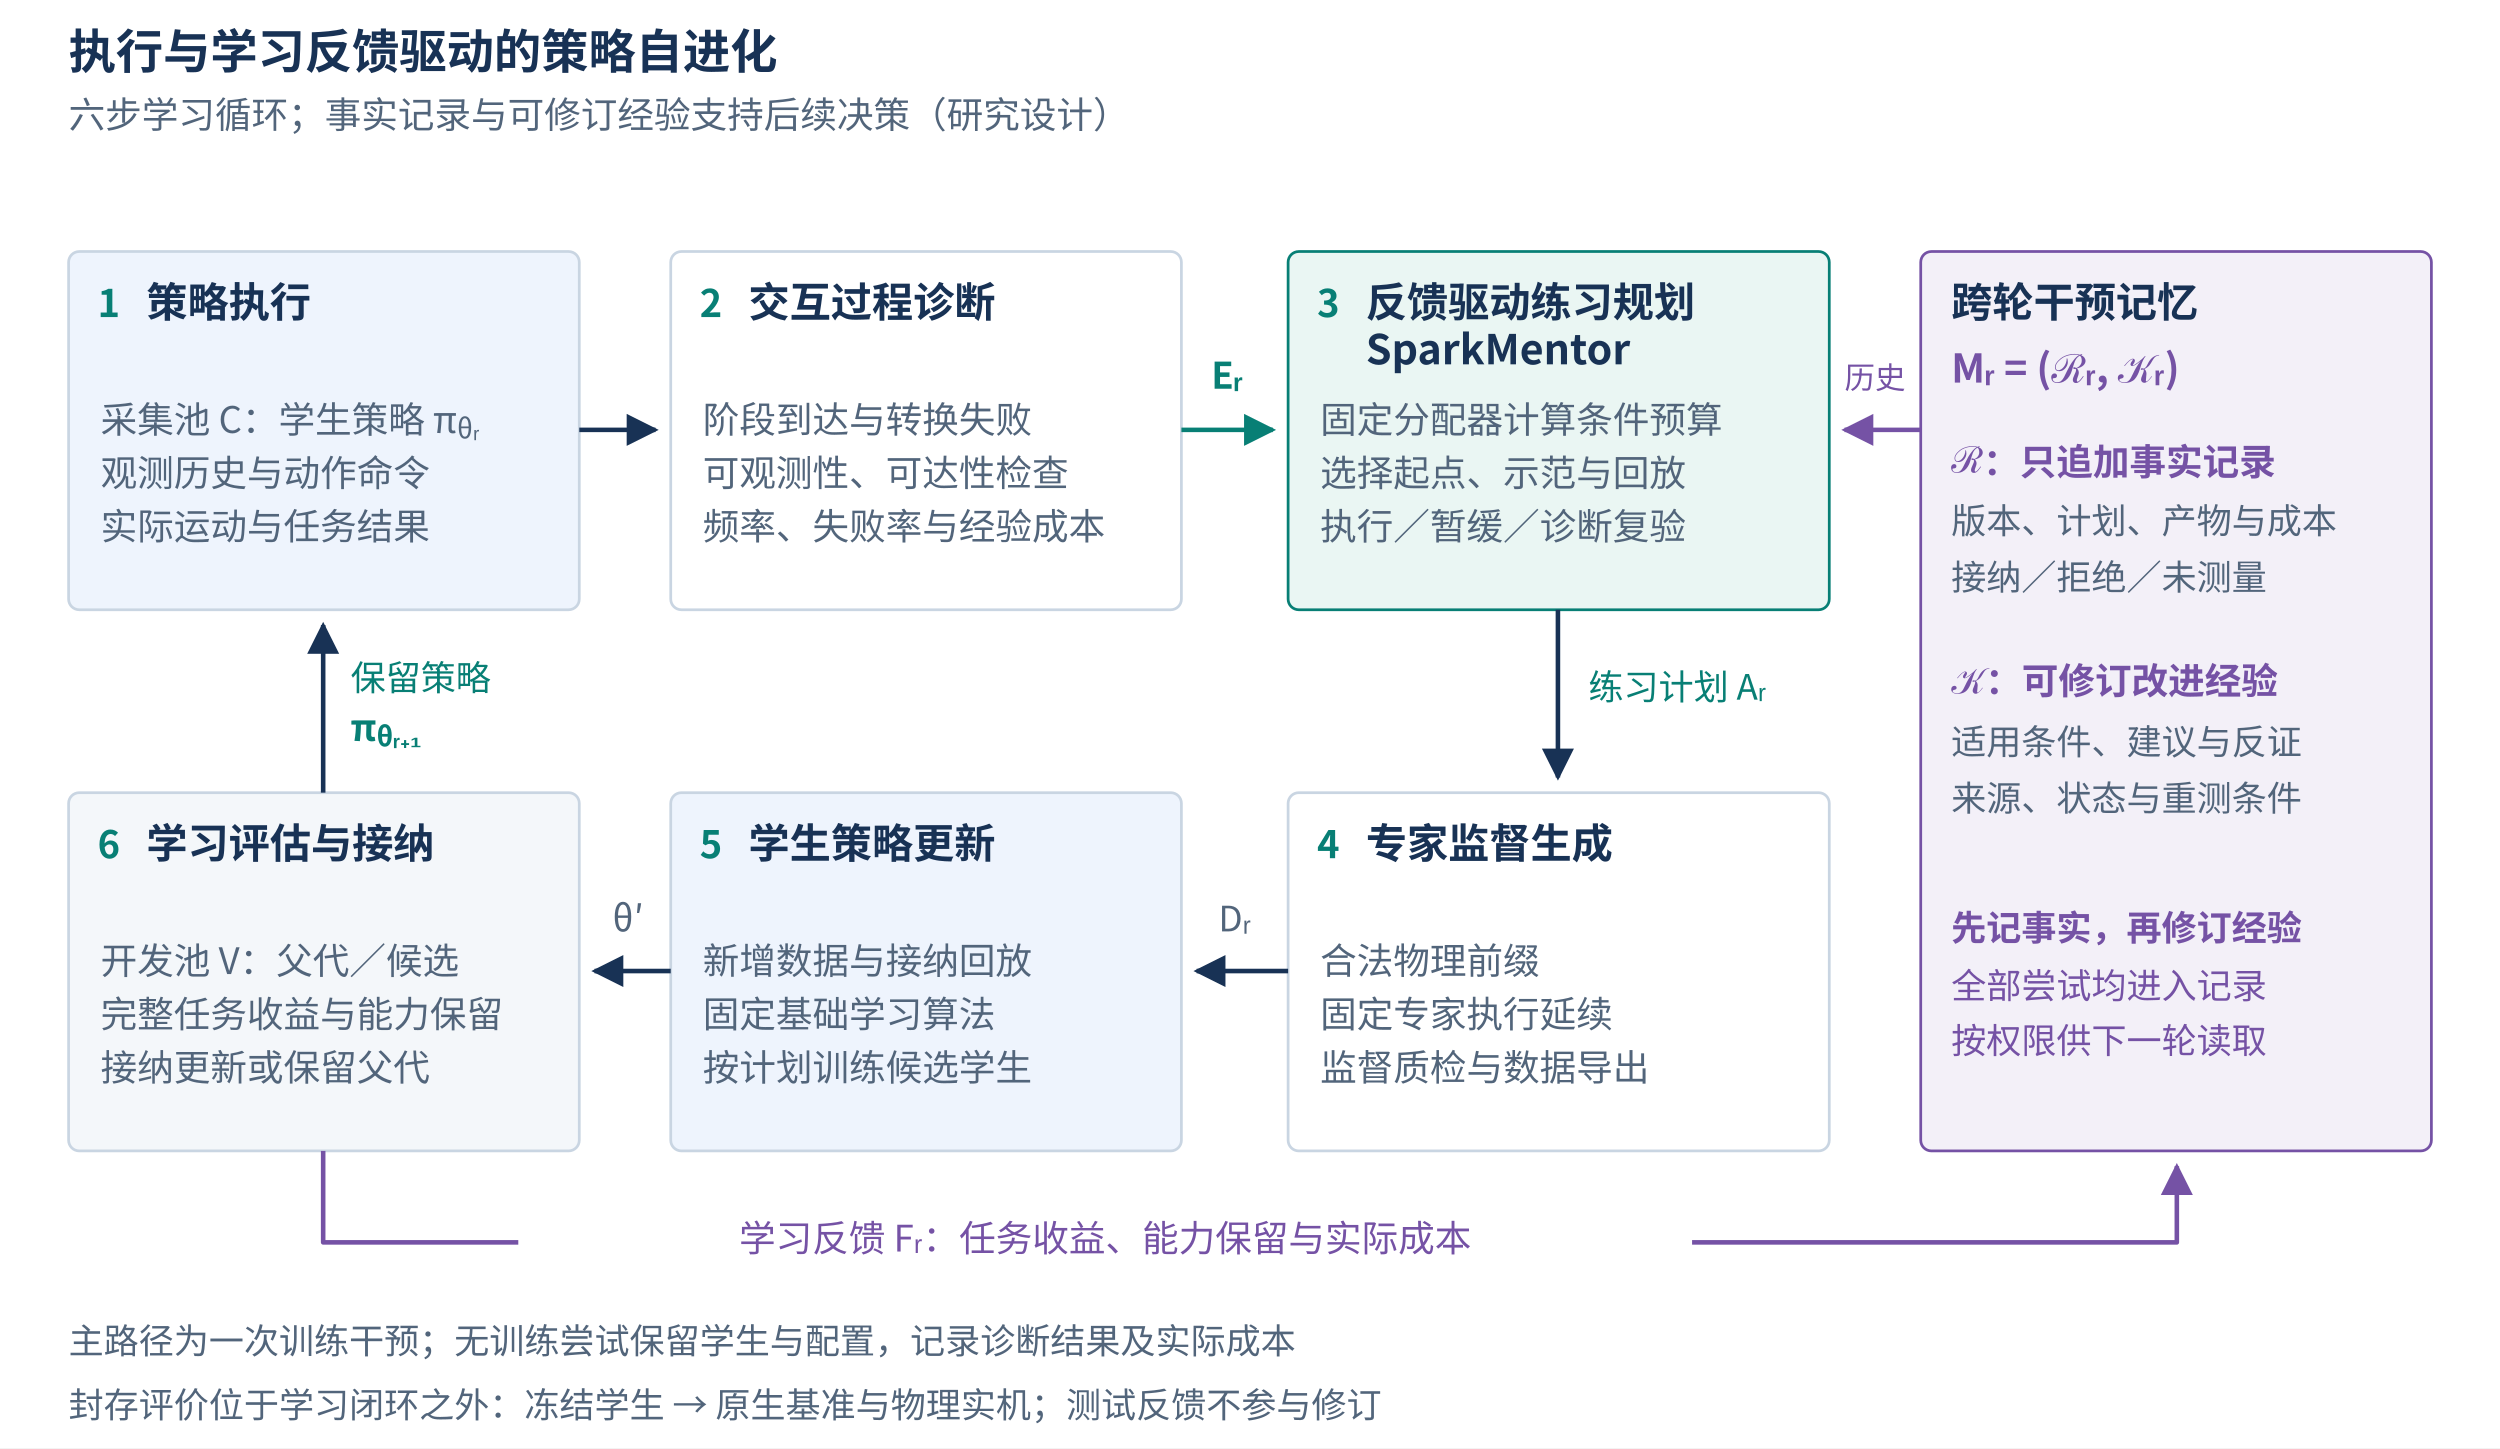
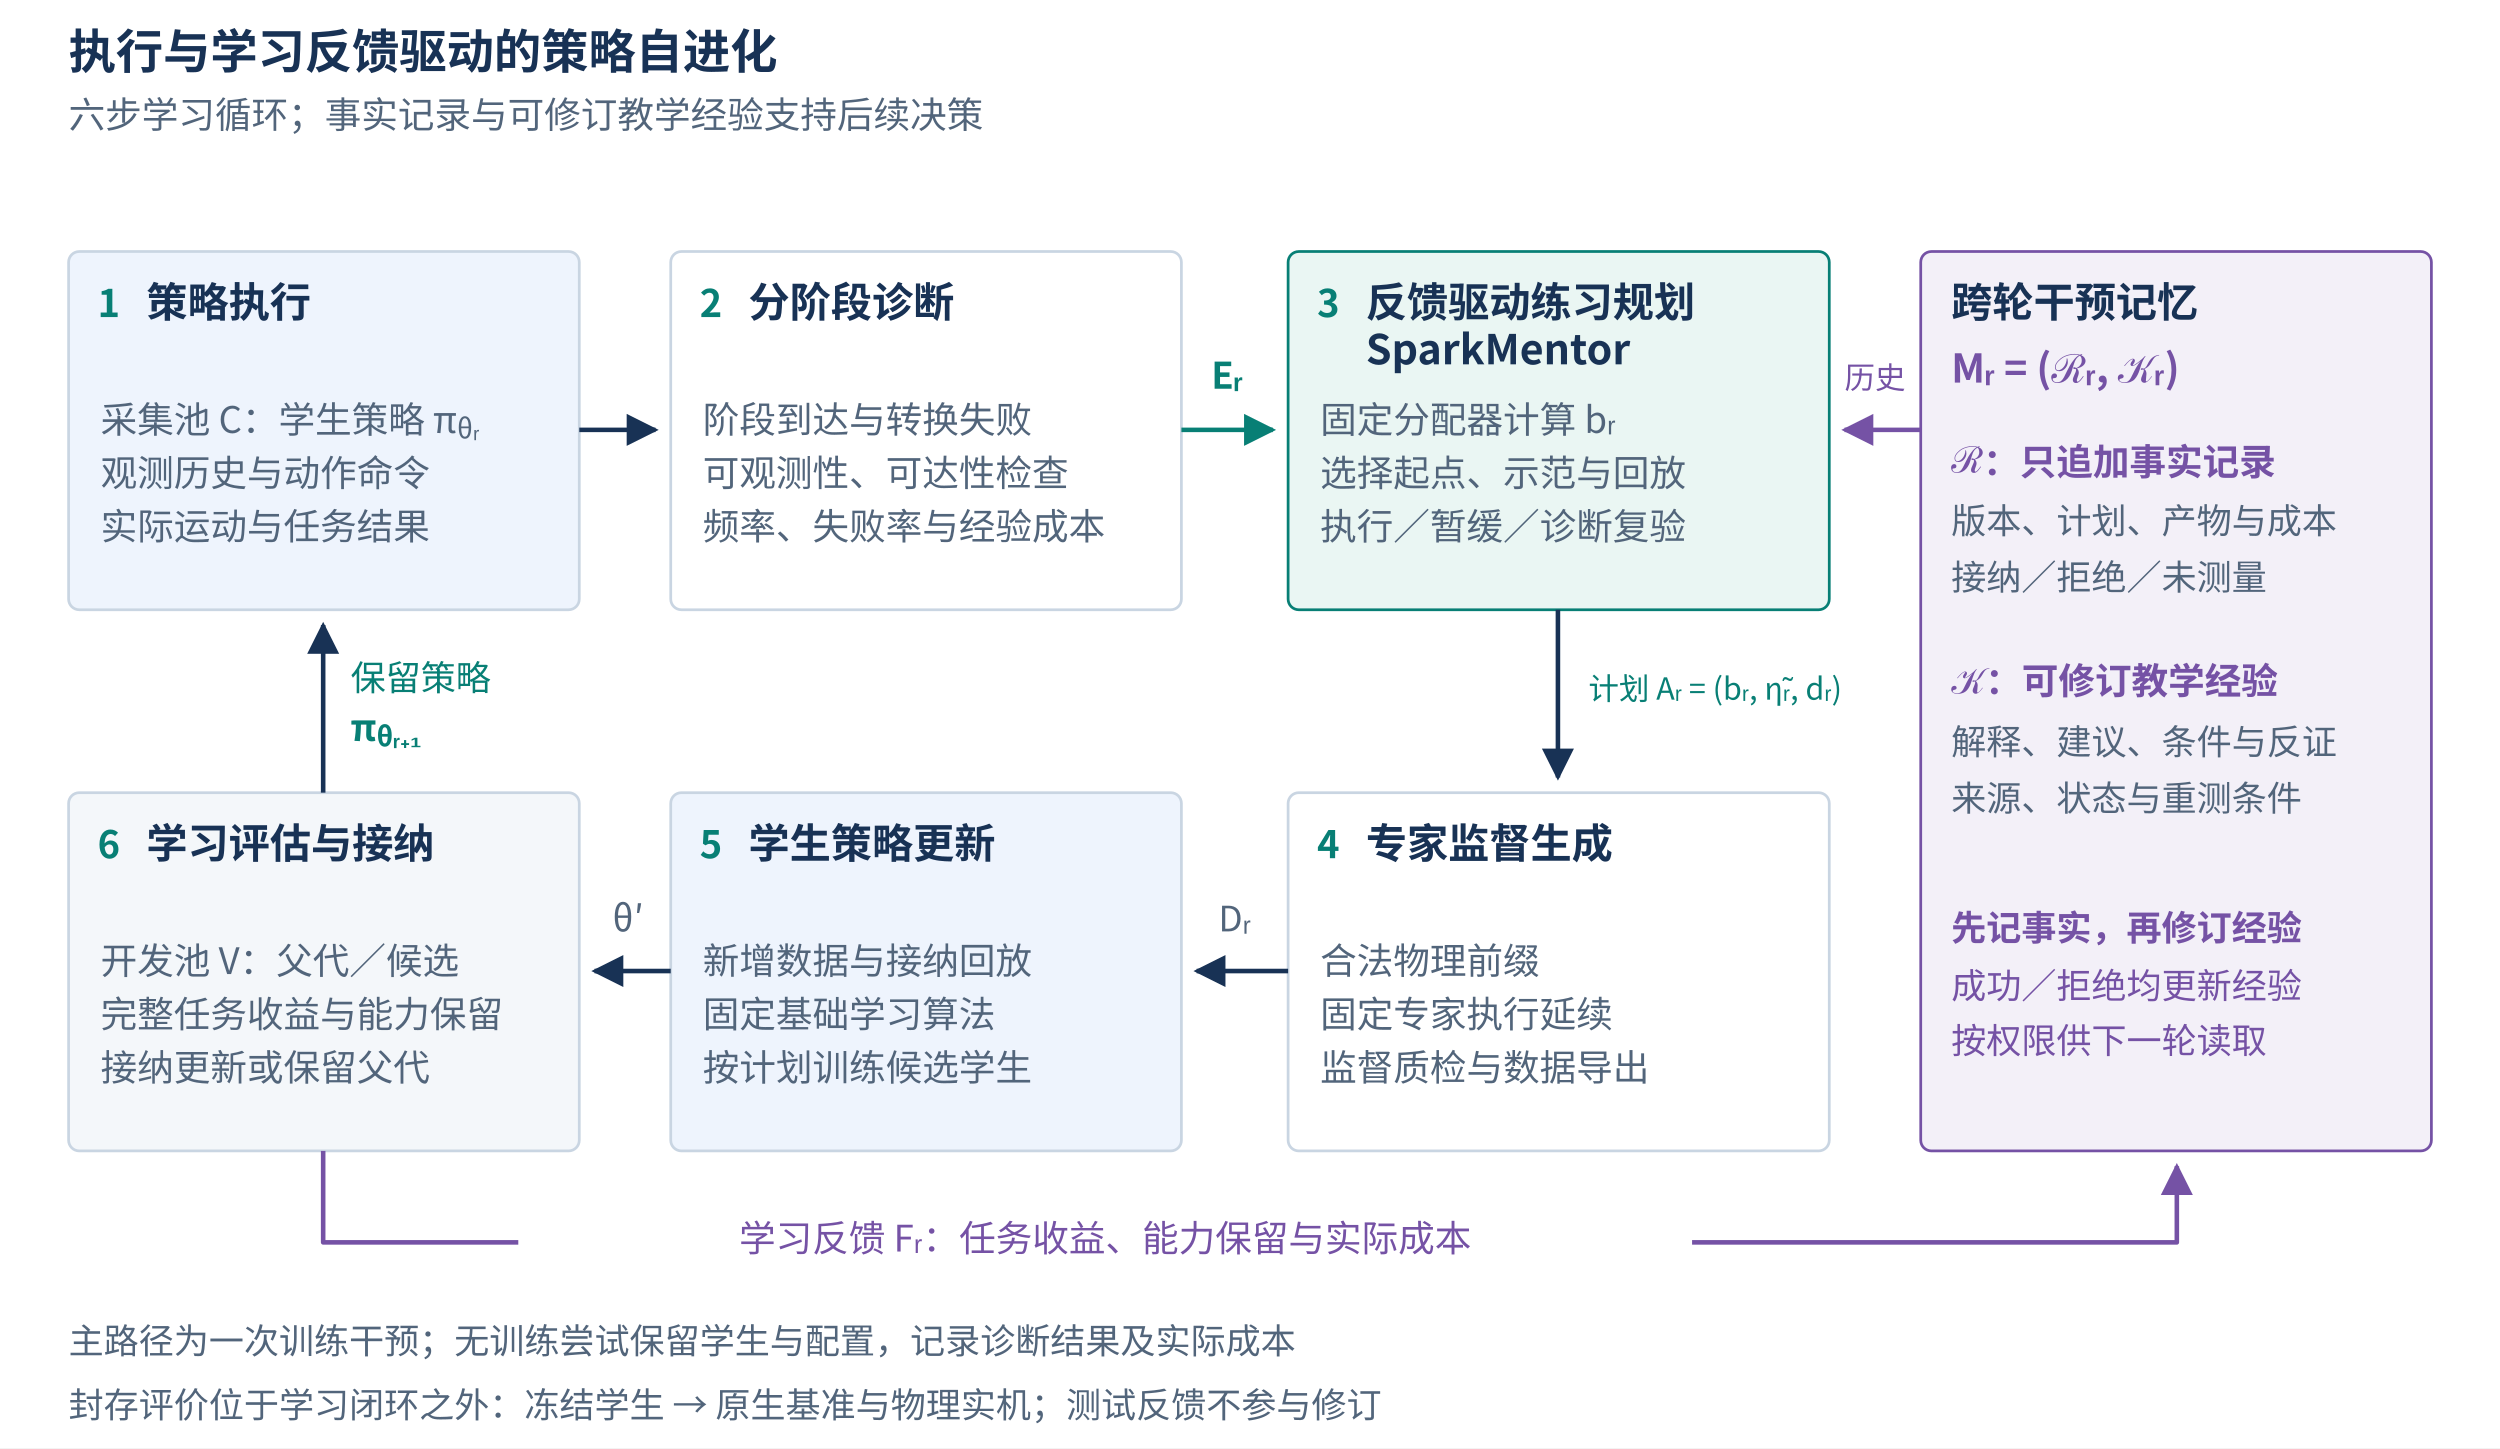
<svg xmlns="http://www.w3.org/2000/svg" width="1640" height="950" viewBox="0 0 1640 950" role="img" aria-labelledby="title desc">
  <defs>
    <marker id="arrow-main" viewBox="0 0 10 10" refX="9" refY="5" markerWidth="7" markerHeight="7" orient="auto">
      <path d="M0 0 L10 5 L0 10 Z" fill="#183255" />
    </marker>
    <marker id="arrow-exec" viewBox="0 0 10 10" refX="9" refY="5" markerWidth="7" markerHeight="7" orient="auto">
      <path d="M0 0 L10 5 L0 10 Z" fill="#087f75" />
    </marker>
    <marker id="arrow-memory" viewBox="0 0 10 10" refX="9" refY="5" markerWidth="7" markerHeight="7" orient="auto">
      <path d="M0 0 L10 5 L0 10 Z" fill="#7552a5" />
    </marker>
  </defs>
  <rect width="1640" height="950" fill="white" />
  <g font-family="Microsoft YaHei,Noto Sans CJK SC,Arial,sans-serif" fill="#183255">
    <text x="45" y="45" font-size="31" font-weight="700" fill="#183255" text-anchor="start">执行与学习反馈驱动的策略自进化</text>
-     <text x="45" y="84" font-size="24" font-weight="400" fill="#52657b" text-anchor="start">六步学习循环；事实记录与可修订经验支持后续决策（研究设计）</text>
+     <text x="45" y="84" font-size="24" font-weight="400" fill="#52657b" text-anchor="start">六步学习循环；事实记录与可修订教学经验支持后续决策</text>
    <rect x="45" y="165" width="335" height="235" rx="7" fill="#eef4fd" stroke="#c9d5e2" stroke-width="1.8" />
    <text x="64" y="208" font-size="25" font-weight="700" fill="#087f75" text-anchor="start">1</text>
    <text x="96" y="208" font-size="27" font-weight="650" fill="#183255" text-anchor="start">策略执行</text>
    <text x="66" y="284" font-size="24" font-weight="400" fill="#52657b" text-anchor="start">采集池 C：学生策略 π<tspan baseline-shift="sub" font-size="75%">θᵣ</tspan>
    </text>
    <text x="66" y="319" font-size="24" font-weight="400" fill="#52657b" text-anchor="start">观测历史与动作命令</text>
    <text x="66" y="354" font-size="24" font-weight="400" fill="#52657b" text-anchor="start">实际运动与任务结果</text>
    <rect x="440" y="165" width="335" height="235" rx="7" fill="white" stroke="#c9d5e2" stroke-width="1.8" />
    <text x="459" y="208" font-size="25" font-weight="700" fill="#087f75" text-anchor="start">2</text>
-     <text x="491" y="208" font-size="27" font-weight="650" fill="#183255" text-anchor="start">交互过程诊断</text>
+     <text x="491" y="208" font-size="27" font-weight="650" fill="#183255" text-anchor="start">分阶段诊断</text>
    <text x="461" y="284" font-size="24" font-weight="400" fill="#52657b" text-anchor="start">阶段到达与转换失败</text>
    <text x="461" y="319" font-size="24" font-weight="400" fill="#52657b" text-anchor="start">可观测性、可达性检查</text>
    <text x="461" y="354" font-size="24" font-weight="400" fill="#52657b" text-anchor="start">频率、失败率与经验成本</text>
    <rect x="845" y="165" width="355" height="235" rx="7" fill="#eaf6f3" stroke="#087f75" stroke-width="1.8" />
    <text x="864" y="208" font-size="25" font-weight="700" fill="#087f75" text-anchor="start">3</text>
    <text x="896" y="208" font-size="27" font-weight="650" fill="#183255" text-anchor="start">反馈驱动练习规划</text>
    <text x="896" y="239" font-size="27" font-weight="650" fill="#183255" text-anchor="start">SparkMentor</text>
-     <text x="866" y="284" font-size="24" font-weight="400" fill="#52657b" text-anchor="start">固定分配器计算条件预算</text>
+     <text x="866" y="284" font-size="24" font-weight="400" fill="#52657b" text-anchor="start">固定分配器计算 bᵣ</text>
    <text x="866" y="319" font-size="24" font-weight="400" fill="#52657b" text-anchor="start">选择起点、示范与回放</text>
    <text x="866" y="354" font-size="24" font-weight="400" fill="#52657b" text-anchor="start">执行／暂缓／诊断复验</text>
    <rect x="845" y="520" width="355" height="235" rx="7" fill="white" stroke="#c9d5e2" stroke-width="1.8" />
    <text x="864" y="563" font-size="25" font-weight="700" fill="#087f75" text-anchor="start">4</text>
    <text x="896" y="563" font-size="27" font-weight="650" fill="#183255" text-anchor="start">专家监督生成</text>
    <text x="866" y="639" font-size="24" font-weight="400" fill="#52657b" text-anchor="start">合法物理前缀</text>
    <text x="866" y="674" font-size="24" font-weight="400" fill="#52657b" text-anchor="start">固定专家执行延续</text>
    <text x="866" y="709" font-size="24" font-weight="400" fill="#52657b" text-anchor="start">监督质检与数据导出</text>
    <rect x="440" y="520" width="335" height="235" rx="7" fill="#eef4fd" stroke="#c9d5e2" stroke-width="1.8" />
    <text x="459" y="563" font-size="25" font-weight="700" fill="#087f75" text-anchor="start">5</text>
    <text x="491" y="563" font-size="27" font-weight="650" fill="#183255" text-anchor="start">学生策略更新</text>
    <text x="461" y="639" font-size="24" font-weight="400" fill="#52657b" text-anchor="start">新增数据与接纳回放</text>
    <text x="461" y="674" font-size="24" font-weight="400" fill="#52657b" text-anchor="start">固定基础学习算法</text>
    <text x="461" y="709" font-size="24" font-weight="400" fill="#52657b" text-anchor="start">按计划训练候选学生</text>
    <rect x="45" y="520" width="335" height="235" rx="7" fill="#f4f7fa" stroke="#c9d5e2" stroke-width="1.8" />
    <text x="64" y="563" font-size="25" font-weight="700" fill="#087f75" text-anchor="start">6</text>
    <text x="96" y="563" font-size="27" font-weight="650" fill="#183255" text-anchor="start">学习评估与接纳</text>
    <text x="66" y="639" font-size="24" font-weight="400" fill="#52657b" text-anchor="start">开发池 V：父代／候选</text>
    <text x="66" y="674" font-size="24" font-weight="400" fill="#52657b" text-anchor="start">完整任务收益与能力保留</text>
    <text x="66" y="709" font-size="24" font-weight="400" fill="#52657b" text-anchor="start">接纳更新或保留父代</text>
    <path d="M380 282 H430" fill="none" stroke="#183255" stroke-width="3" stroke-linejoin="round" marker-end="url(#arrow-main)" />
    <path d="M775 282 H835" fill="none" stroke="#087f75" stroke-width="3" stroke-linejoin="round" marker-end="url(#arrow-exec)" />
    <text x="805" y="255" font-size="24" font-weight="600" fill="#087f75" text-anchor="middle">Eᵣ</text>
    <path d="M1022 400 V510" fill="none" stroke="#183255" stroke-width="3" stroke-linejoin="round" marker-end="url(#arrow-main)" />
-     <text x="1042" y="459" font-size="23" font-weight="400" fill="#087f75" text-anchor="start">练习计划 Aᵣ</text>
+     <text x="1042" y="459" font-size="20" font-weight="400" fill="#087f75" text-anchor="start">计划 Aᵣ = (bᵣ, η̃ᵣ, dᵣ)</text>
    <path d="M845 637 H785" fill="none" stroke="#183255" stroke-width="3" stroke-linejoin="round" marker-end="url(#arrow-main)" />
    <text x="810" y="611" font-size="23" font-weight="400" fill="#52657b" text-anchor="middle">Dᵣ</text>
    <path d="M440 637 H390" fill="none" stroke="#183255" stroke-width="3" stroke-linejoin="round" marker-end="url(#arrow-main)" />
    <text x="412" y="611" font-size="24" font-weight="400" fill="#52657b" text-anchor="middle">θ′</text>
    <path d="M212 520 V410" fill="none" stroke="#183255" stroke-width="3" stroke-linejoin="round" marker-end="url(#arrow-main)" />
    <text x="230" y="453" font-size="23" font-weight="400" fill="#087f75" text-anchor="start">保留策略</text>
    <text x="230" y="486" font-size="24" font-weight="600" fill="#087f75" text-anchor="start">π<tspan baseline-shift="sub" font-size="75%">θᵣ₊₁</tspan>
    </text>
    <rect x="1260" y="165" width="335" height="590" rx="7" fill="#f3f0f8" stroke="#7552a5" stroke-width="1.8" />
    <text x="1280" y="208" font-size="27" font-weight="650" fill="#183255" text-anchor="start">跨轮干预记忆</text>
    <text x="1280" y="251" font-size="26" font-weight="600" fill="#7552a5" text-anchor="start">Mᵣ = (ℛᵣ, 𝒦ᵣ)</text>
    <text x="1280" y="310" font-size="24" font-weight="600" fill="#7552a5" text-anchor="start">ℛ：只追加事实记录</text>
    <text x="1280" y="350" font-size="23" font-weight="400" fill="#52657b" text-anchor="start">版本、计划、产物与成本</text>
    <text x="1280" y="387" font-size="23" font-weight="400" fill="#52657b" text-anchor="start">接纳／拒绝／未测量</text>
-     <text x="1280" y="455" font-size="24" font-weight="600" fill="#7552a5" text-anchor="start">𝒦：可修订改进经验</text>
-     <text x="1280" y="495" font-size="23" font-weight="400" fill="#52657b" text-anchor="start">适用条件、建议与反证</text>
+     <text x="1280" y="455" font-size="24" font-weight="600" fill="#7552a5" text-anchor="start">𝒦：可修订教学经验</text>
+     <text x="1280" y="495" font-size="23" font-weight="400" fill="#52657b" text-anchor="start">解释、建议、条件与反证</text>
    <text x="1280" y="532" font-size="23" font-weight="400" fill="#52657b" text-anchor="start">来源、状态与重测条件</text>
    <text x="1280" y="617" font-size="23" font-weight="600" fill="#7552a5" text-anchor="start">先记事实，再修订经验</text>
-     <text x="1280" y="655" font-size="23" font-weight="400" fill="#7552a5" text-anchor="start">全部尝试均进入记录</text>
+     <text x="1280" y="655" font-size="23" font-weight="400" fill="#7552a5" text-anchor="start">成功／拒绝均更新经验</text>
    <text x="1280" y="691" font-size="23" font-weight="400" fill="#7552a5" text-anchor="start">按权限供下一轮读取</text>
    <path d="M1260 282 H1210" fill="none" stroke="#7552a5" stroke-width="3" stroke-linejoin="round" marker-end="url(#arrow-memory)" />
    <text x="1230" y="255" font-size="20" font-weight="400" fill="#7552a5" text-anchor="middle">历史</text>
    <path d="M212 755 V815 H1428 V765" fill="none" stroke="#7552a5" stroke-width="3" stroke-linejoin="round" marker-end="url(#arrow-memory)" />
    <rect x="340" y="790" width="770" height="45" fill="white" />
    <text x="725" y="821" font-size="24" font-weight="500" fill="#7552a5" text-anchor="middle">学习反馈 Fᵣ：任务收益、能力保留与实际成本</text>
    <text x="45" y="888" font-size="23" font-weight="400" fill="#52657b" text-anchor="start">主路径为一次训练干预；无训练尝试保留学生与配置，记录诊断结果及实际成本</text>
    <text x="45" y="930" font-size="23" font-weight="400" fill="#52657b" text-anchor="start">封存评价位于学习闭环之外：冻结学生 → 原生基准与物理实机；测试反馈不参与修订</text>
  </g>
</svg>
